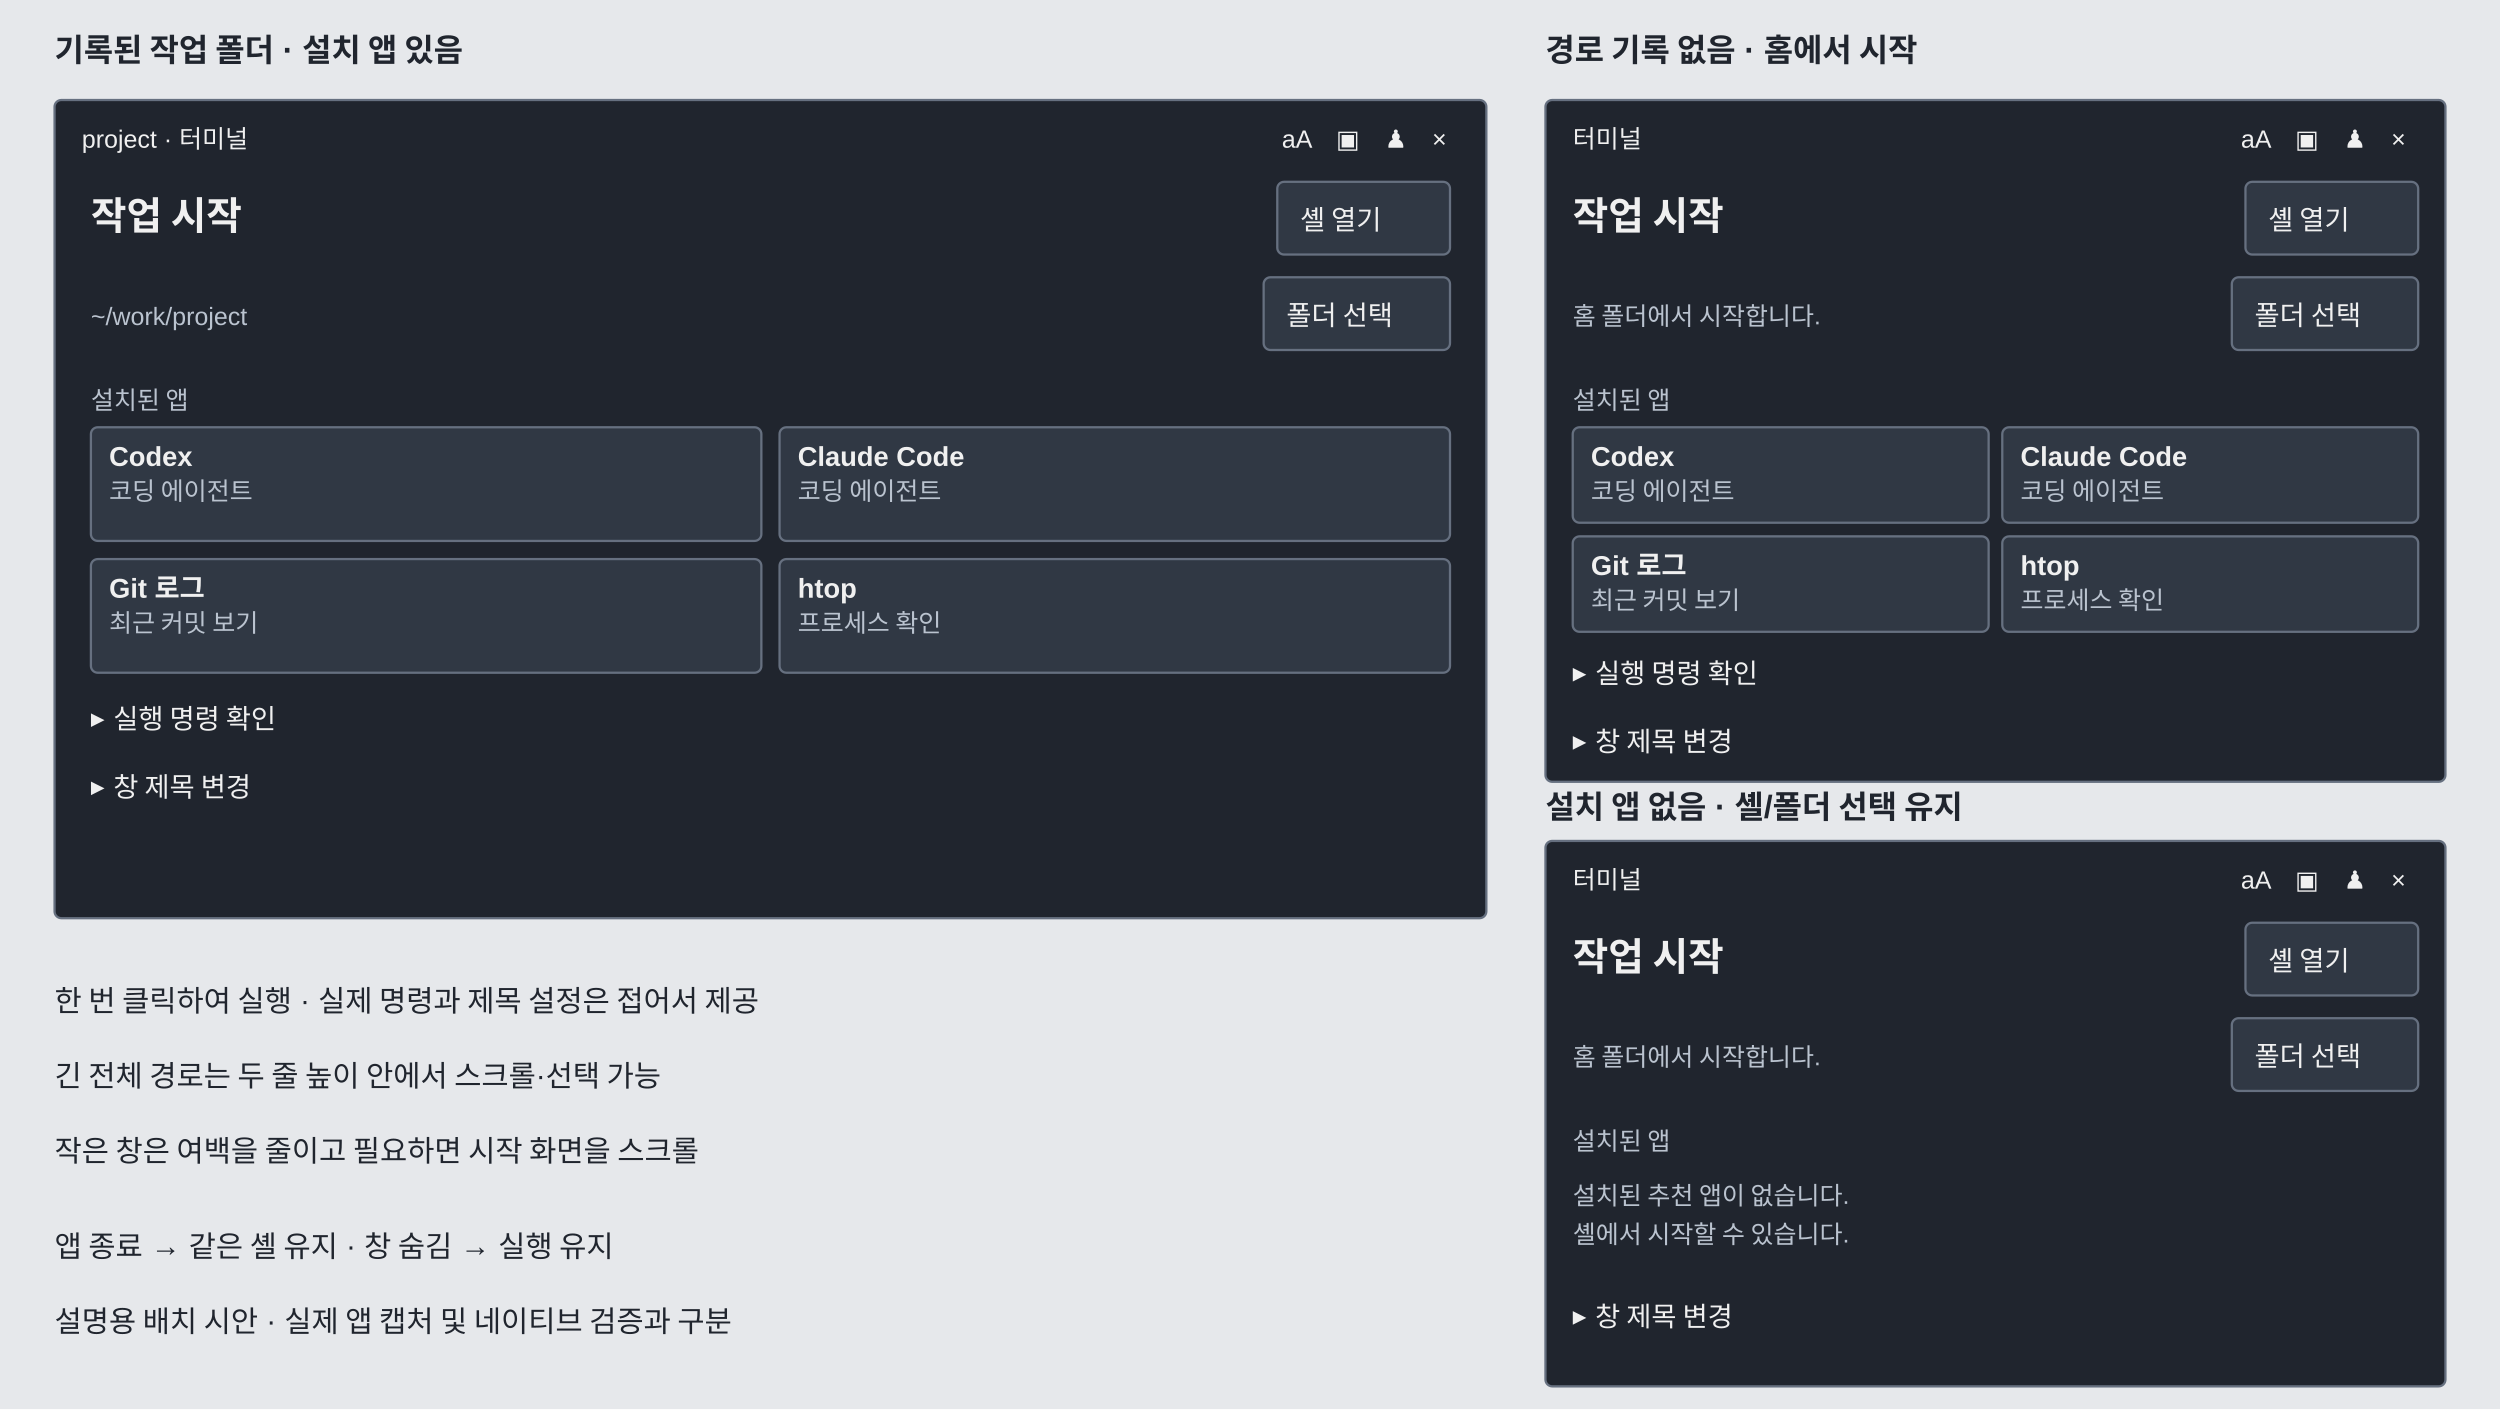
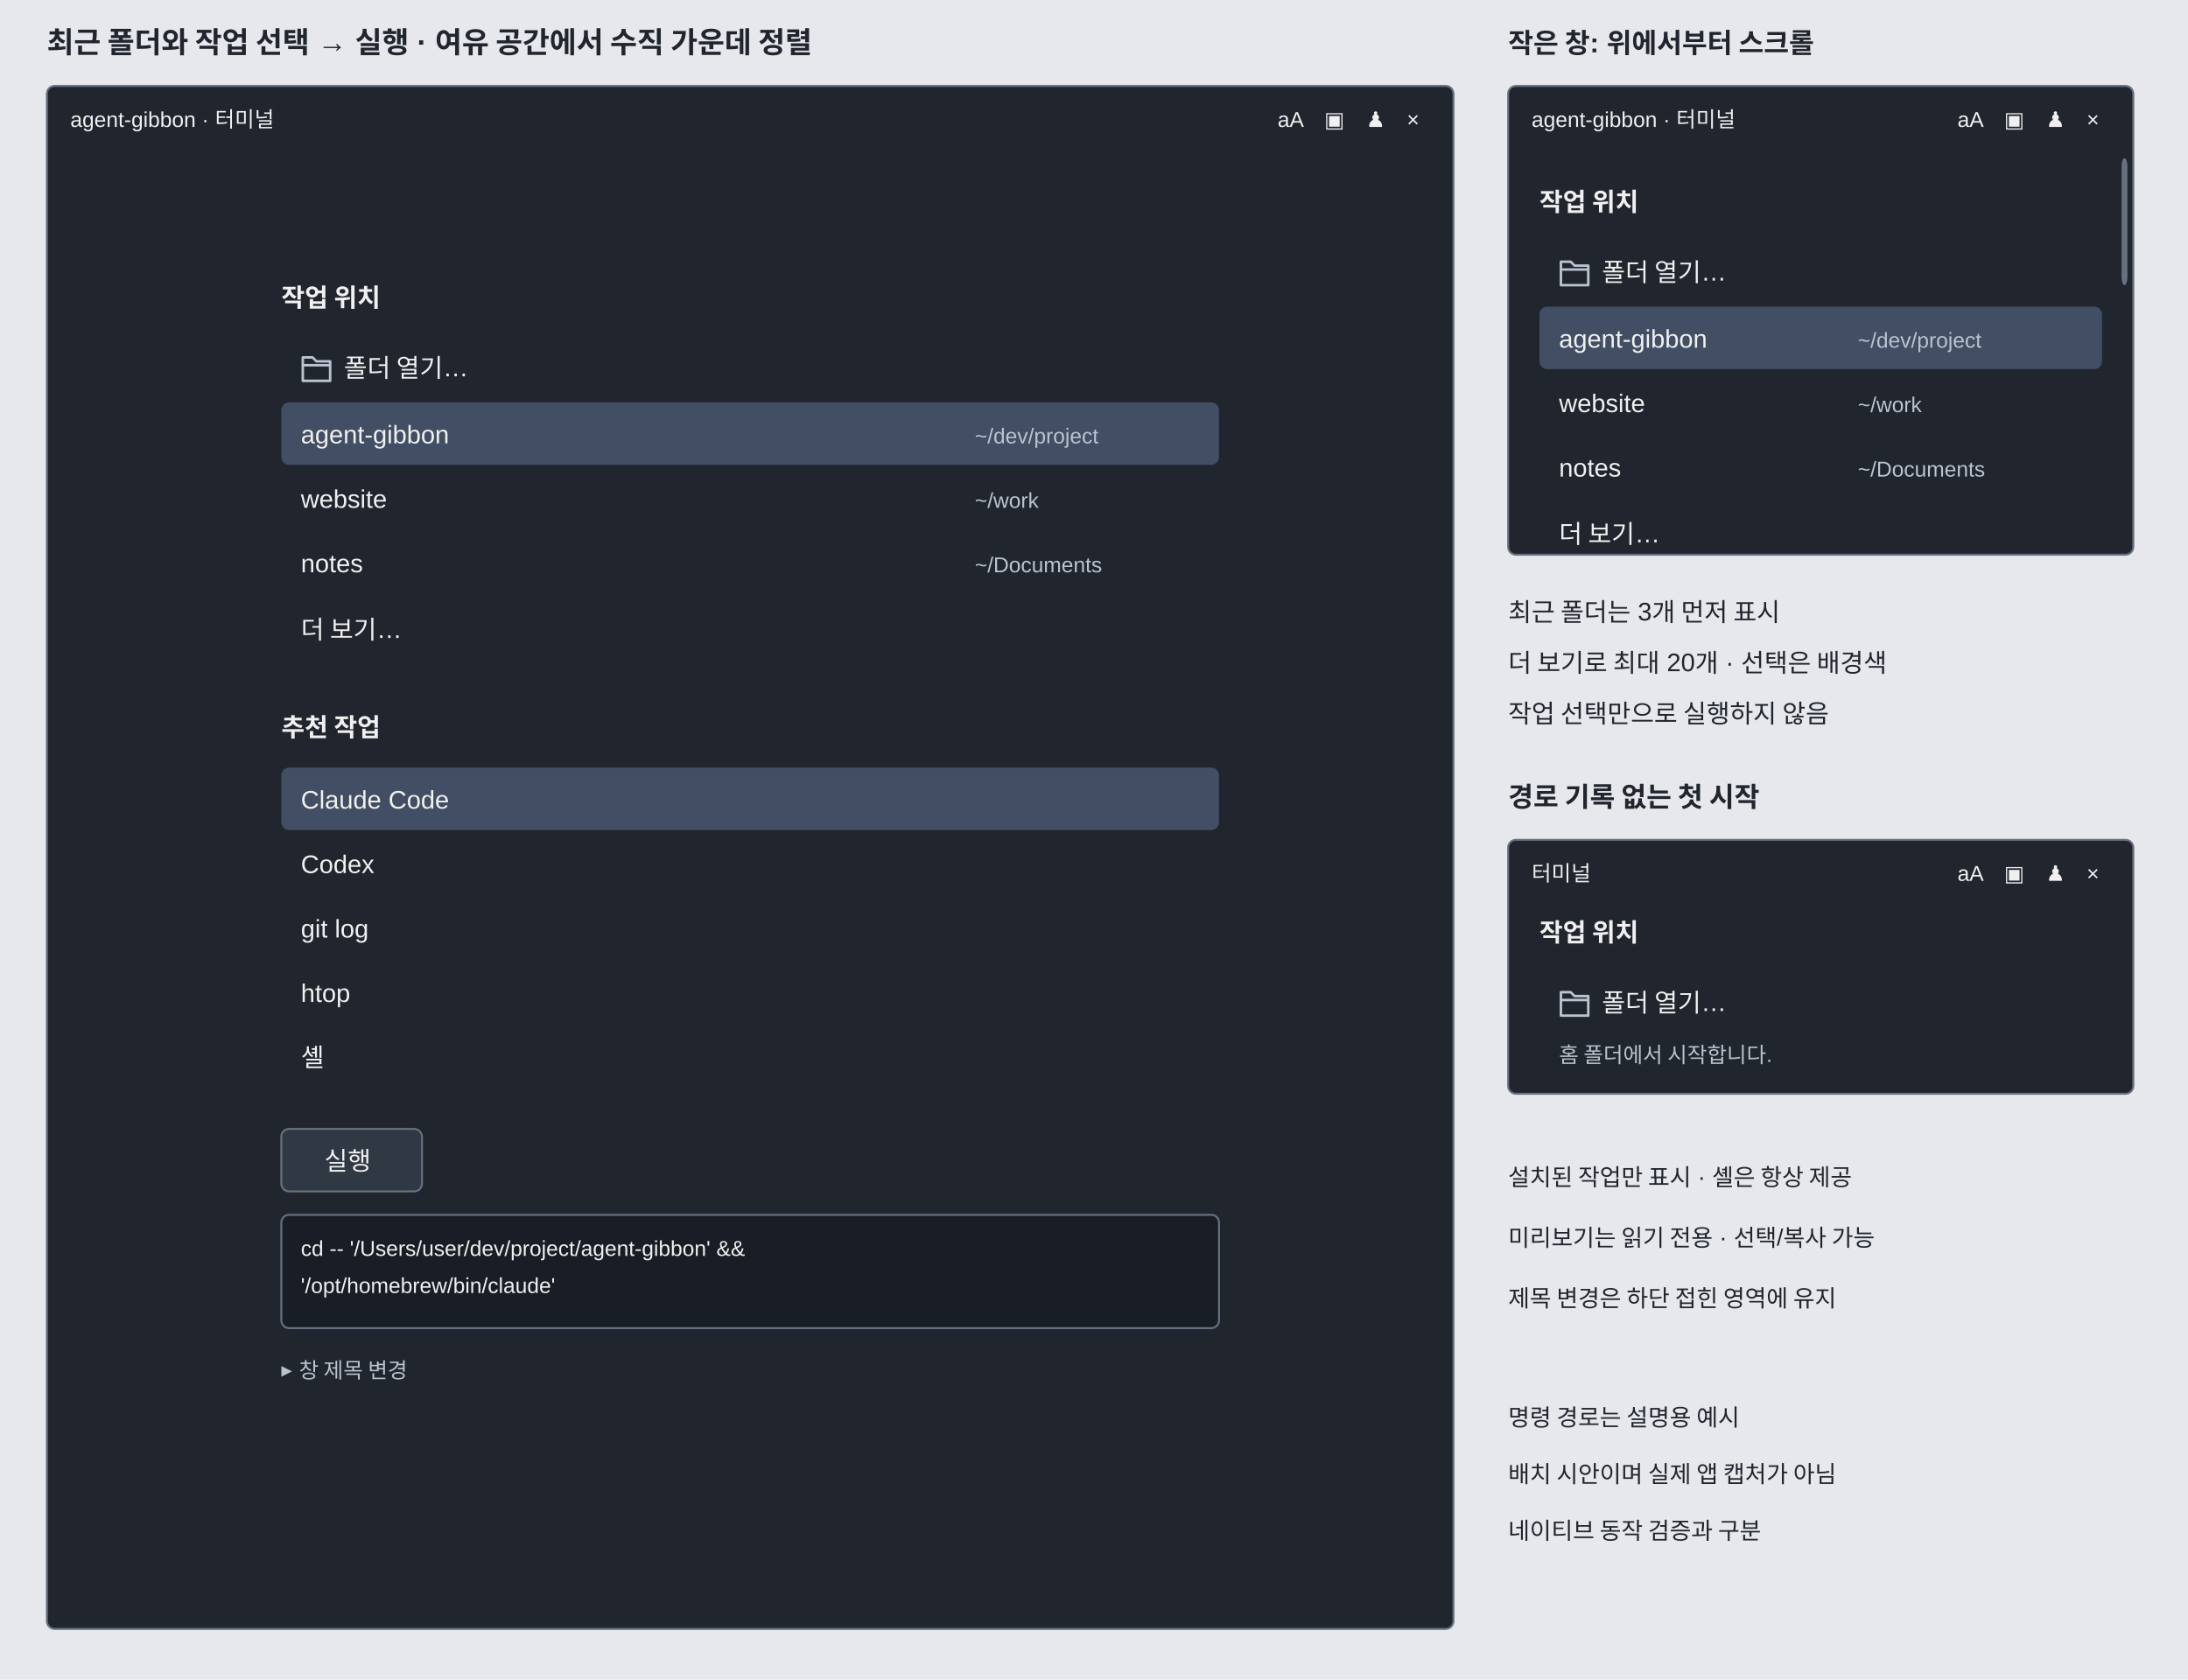
- <svg xmlns="http://www.w3.org/2000/svg" width="1100" height="620" viewBox="0 0 1100 620">
-   <rect width="1100" height="620" fill="#e6e8eb" />
+ <svg xmlns="http://www.w3.org/2000/svg" width="1120" height="860" viewBox="0 0 1120 860">
+   <rect width="1120" height="860" fill="#e6e8eb" />
+   <defs>
+     <clipPath id="small">
+       <rect x="772" y="76" width="320" height="208" />
+     </clipPath>
+   </defs>
  <g font-family="Arial, Apple SD Gothic Neo, sans-serif">
-     <rect x="24" y="44" width="630" height="360" rx="3" fill="#20252e" stroke="#667080" />
-     <text x="36" y="65" font-size="11" fill="#f0f0f0" font-weight="400">project · 터미널</text>
-     <text x="564" y="65" font-size="11" fill="#f0f0f0" font-weight="400">aA　▣　♟　×</text>
-     <text x="40" y="101" font-size="17" fill="#f0f0f0" font-weight="600">작업 시작</text>
-     <rect x="562" y="80" width="76" height="32" rx="3" fill="#303844" stroke="#667080" />
-     <text x="572" y="101" font-size="12" fill="#f0f0f0" font-weight="400">셸 열기</text>
-     <text x="40" y="143" font-size="11" fill="#bac3cf" font-weight="400">~/work/project</text>
-     <rect x="556" y="122" width="82" height="32" rx="3" fill="#303844" stroke="#667080" />
-     <text x="566" y="143" font-size="12" fill="#f0f0f0" font-weight="400">폴더 선택</text>
-     <text x="40" y="180" font-size="11" fill="#bac3cf" font-weight="400">설치된 앱</text>
-     <rect x="40.0" y="188" width="295.0" height="50" rx="3" fill="#303844" stroke="#667080" />
-     <text x="48.0" y="205" font-size="12" fill="#f0f0f0" font-weight="600">Codex</text>
-     <text x="48.0" y="220" font-size="11" fill="#bac3cf" font-weight="400">코딩 에이전트</text>
-     <rect x="343.0" y="188" width="295.0" height="50" rx="3" fill="#303844" stroke="#667080" />
-     <text x="351.0" y="205" font-size="12" fill="#f0f0f0" font-weight="600">Claude Code</text>
-     <text x="351.0" y="220" font-size="11" fill="#bac3cf" font-weight="400">코딩 에이전트</text>
-     <rect x="40.0" y="246" width="295.0" height="50" rx="3" fill="#303844" stroke="#667080" />
-     <text x="48.0" y="263" font-size="12" fill="#f0f0f0" font-weight="600">Git 로그</text>
-     <text x="48.0" y="278" font-size="11" fill="#bac3cf" font-weight="400">최근 커밋 보기</text>
-     <rect x="343.0" y="246" width="295.0" height="50" rx="3" fill="#303844" stroke="#667080" />
-     <text x="351.0" y="263" font-size="12" fill="#f0f0f0" font-weight="600">htop</text>
-     <text x="351.0" y="278" font-size="11" fill="#bac3cf" font-weight="400">프로세스 확인</text>
-     <text x="40" y="320" font-size="12" fill="#f0f0f0" font-weight="400">▸ 실행 명령 확인</text>
-     <text x="40" y="350" font-size="12" fill="#f0f0f0" font-weight="400">▸ 창 제목 변경</text>
-     <rect x="680" y="44" width="396" height="300" rx="3" fill="#20252e" stroke="#667080" />
-     <text x="692" y="65" font-size="11" fill="#f0f0f0" font-weight="400">터미널</text>
-     <text x="986" y="65" font-size="11" fill="#f0f0f0" font-weight="400">aA　▣　♟　×</text>
-     <text x="692" y="101" font-size="17" fill="#f0f0f0" font-weight="600">작업 시작</text>
-     <rect x="988" y="80" width="76" height="32" rx="3" fill="#303844" stroke="#667080" />
-     <text x="998" y="101" font-size="12" fill="#f0f0f0" font-weight="400">셸 열기</text>
-     <text x="692" y="143" font-size="11" fill="#bac3cf" font-weight="400">홈 폴더에서 시작합니다.</text>
-     <rect x="982" y="122" width="82" height="32" rx="3" fill="#303844" stroke="#667080" />
-     <text x="992" y="143" font-size="12" fill="#f0f0f0" font-weight="400">폴더 선택</text>
-     <text x="692" y="180" font-size="11" fill="#bac3cf" font-weight="400">설치된 앱</text>
-     <rect x="692.0" y="188" width="183.0" height="42" rx="3" fill="#303844" stroke="#667080" />
-     <text x="700.0" y="205" font-size="12" fill="#f0f0f0" font-weight="600">Codex</text>
-     <text x="700.0" y="220" font-size="11" fill="#bac3cf" font-weight="400">코딩 에이전트</text>
-     <rect x="881.0" y="188" width="183.0" height="42" rx="3" fill="#303844" stroke="#667080" />
-     <text x="889.0" y="205" font-size="12" fill="#f0f0f0" font-weight="600">Claude Code</text>
-     <text x="889.0" y="220" font-size="11" fill="#bac3cf" font-weight="400">코딩 에이전트</text>
-     <rect x="692.0" y="236" width="183.0" height="42" rx="3" fill="#303844" stroke="#667080" />
-     <text x="700.0" y="253" font-size="12" fill="#f0f0f0" font-weight="600">Git 로그</text>
-     <text x="700.0" y="268" font-size="11" fill="#bac3cf" font-weight="400">최근 커밋 보기</text>
-     <rect x="881.0" y="236" width="183.0" height="42" rx="3" fill="#303844" stroke="#667080" />
-     <text x="889.0" y="253" font-size="12" fill="#f0f0f0" font-weight="600">htop</text>
-     <text x="889.0" y="268" font-size="11" fill="#bac3cf" font-weight="400">프로세스 확인</text>
-     <text x="692" y="300" font-size="12" fill="#f0f0f0" font-weight="400">▸ 실행 명령 확인</text>
-     <text x="692" y="330" font-size="12" fill="#f0f0f0" font-weight="400">▸ 창 제목 변경</text>
-     <rect x="680" y="370" width="396" height="240" rx="3" fill="#20252e" stroke="#667080" />
-     <text x="692" y="391" font-size="11" fill="#f0f0f0" font-weight="400">터미널</text>
-     <text x="986" y="391" font-size="11" fill="#f0f0f0" font-weight="400">aA　▣　♟　×</text>
-     <text x="692" y="427" font-size="17" fill="#f0f0f0" font-weight="600">작업 시작</text>
-     <rect x="988" y="406" width="76" height="32" rx="3" fill="#303844" stroke="#667080" />
-     <text x="998" y="427" font-size="12" fill="#f0f0f0" font-weight="400">셸 열기</text>
-     <text x="692" y="469" font-size="11" fill="#bac3cf" font-weight="400">홈 폴더에서 시작합니다.</text>
-     <rect x="982" y="448" width="82" height="32" rx="3" fill="#303844" stroke="#667080" />
-     <text x="992" y="469" font-size="12" fill="#f0f0f0" font-weight="400">폴더 선택</text>
-     <text x="692" y="506" font-size="11" fill="#bac3cf" font-weight="400">설치된 앱</text>
-     <text x="692" y="530" font-size="11" fill="#bac3cf" font-weight="400">설치된 추천 앱이 없습니다.</text>
-     <text x="692" y="547" font-size="11" fill="#bac3cf" font-weight="400">셸에서 시작할 수 있습니다.</text>
-     <text x="692" y="583" font-size="12" fill="#f0f0f0" font-weight="400">▸ 창 제목 변경</text>
-     <text x="24" y="27" font-size="14" fill="#20252e" font-weight="600">기록된 작업 폴더 · 설치 앱 있음</text>
-     <text x="680" y="27" font-size="14" fill="#20252e" font-weight="600">경로 기록 없음 · 홈에서 시작</text>
-     <text x="680" y="360" font-size="14" fill="#20252e" font-weight="600">설치 앱 없음 · 셸/폴더 선택 유지</text>
-     <text x="24" y="445" font-size="13" fill="#20252e" font-weight="400">한 번 클릭하여 실행 · 실제 명령과 제목 설정은 접어서 제공</text>
-     <text x="24" y="478" font-size="13" fill="#20252e" font-weight="400">긴 전체 경로는 두 줄 높이 안에서 스크롤·선택 가능</text>
-     <text x="24" y="511" font-size="13" fill="#20252e" font-weight="400">작은 창은 여백을 줄이고 필요하면 시작 화면을 스크롤</text>
-     <text x="24" y="553" font-size="13" fill="#20252e" font-weight="400">앱 종료 → 같은 셸 유지 · 창 숨김 → 실행 유지</text>
-     <text x="24" y="586" font-size="13" fill="#20252e" font-weight="400">설명용 배치 시안 · 실제 앱 캡처 및 네이티브 검증과 구분</text>
+     <text x="24" y="27" font-size="15" fill="#20252e" font-weight="600">최근 폴더와 작업 선택 → 실행 · 여유 공간에서 수직 가운데 정렬</text>
+     <rect x="24" y="44" width="720" height="790" rx="4" fill="#20252e" stroke="#667080" />
+     <text x="36" y="65" font-size="11" fill="#f0f0f0" font-weight="400">agent-gibbon · 터미널</text>
+     <text x="654" y="65" font-size="11" fill="#f0f0f0" font-weight="400">aA　▣　♟　×</text>
+     <text x="144" y="157" font-size="13" fill="#f0f0f0" font-weight="600">작업 위치</text>
+     <path transform="translate(154,180)" d="M1 3h5l2 2h7v10H1Z M1 7h14" fill="none" stroke="#bac3cf" stroke-width="1.3" stroke-linejoin="round" />
+     <text x="176" y="193" font-size="13" fill="#f0f0f0" font-weight="400">폴더 열기…</text>
+     <rect x="144" y="206" width="480" height="32" rx="4" fill="#414e63" stroke="none" />
+     <text x="154" y="227" font-size="13" fill="#f0f0f0" font-weight="400">agent-gibbon</text>
+     <text x="499" y="227" font-size="11" fill="#bac3cf" font-weight="400">~/dev/project</text>
+     <text x="154" y="260" font-size="13" fill="#f0f0f0" font-weight="400">website</text>
+     <text x="499" y="260" font-size="11" fill="#bac3cf" font-weight="400">~/work</text>
+     <text x="154" y="293" font-size="13" fill="#f0f0f0" font-weight="400">notes</text>
+     <text x="499" y="293" font-size="11" fill="#bac3cf" font-weight="400">~/Documents</text>
+     <text x="154" y="327" font-size="13" fill="#f0f0f0" font-weight="400">더 보기…</text>
+     <text x="144" y="377" font-size="13" fill="#f0f0f0" font-weight="600">추천 작업</text>
+     <rect x="144" y="393" width="480" height="32" rx="4" fill="#414e63" stroke="none" />
+     <text x="154" y="414" font-size="13" fill="#f0f0f0" font-weight="400">Claude Code</text>
+     <text x="154" y="447" font-size="13" fill="#f0f0f0" font-weight="400">Codex</text>
+     <text x="154" y="480" font-size="13" fill="#f0f0f0" font-weight="400">git log</text>
+     <text x="154" y="513" font-size="13" fill="#f0f0f0" font-weight="400">htop</text>
+     <text x="154" y="546" font-size="13" fill="#f0f0f0" font-weight="400">셸</text>
+     <rect x="144" y="578" width="72" height="32" rx="4" fill="#303844" stroke="#667080" />
+     <text x="166" y="599" font-size="13" fill="#f0f0f0" font-weight="400">실행</text>
+     <rect x="144" y="622" width="480" height="58" rx="4" fill="#191e26" stroke="#667080" />
+     <text x="154" y="643" font-size="11" fill="#f0f0f0" font-weight="400">cd -- '/Users/user/dev/project/agent-gibbon' &amp;&amp;</text>
+     <text x="154" y="662" font-size="11" fill="#f0f0f0" font-weight="400">'/opt/homebrew/bin/claude'</text>
+     <text x="144" y="705" font-size="11" fill="#bac3cf" font-weight="400">▸ 창 제목 변경</text>
+     <text x="772" y="27" font-size="14" fill="#20252e" font-weight="600">작은 창: 위에서부터 스크롤</text>
+     <rect x="772" y="44" width="320" height="240" rx="4" fill="#20252e" stroke="#667080" />
+     <text x="784" y="65" font-size="11" fill="#f0f0f0" font-weight="400">agent-gibbon · 터미널</text>
+     <text x="1002" y="65" font-size="11" fill="#f0f0f0" font-weight="400">aA　▣　♟　×</text>
+     <g clip-path="url(#small)">
+       <text x="788" y="108" font-size="13" fill="#f0f0f0" font-weight="600">작업 위치</text>
+       <path transform="translate(798,131)" d="M1 3h5l2 2h7v10H1Z M1 7h14" fill="none" stroke="#bac3cf" stroke-width="1.3" stroke-linejoin="round" />
+       <text x="820" y="144" font-size="13" fill="#f0f0f0" font-weight="400">폴더 열기…</text>
+       <rect x="788" y="157" width="288" height="32" rx="4" fill="#414e63" stroke="none" />
+       <text x="798" y="178" font-size="13" fill="#f0f0f0" font-weight="400">agent-gibbon</text>
+       <text x="951" y="178" font-size="11" fill="#bac3cf" font-weight="400">~/dev/project</text>
+       <text x="798" y="211" font-size="13" fill="#f0f0f0" font-weight="400">website</text>
+       <text x="951" y="211" font-size="11" fill="#bac3cf" font-weight="400">~/work</text>
+       <text x="798" y="244" font-size="13" fill="#f0f0f0" font-weight="400">notes</text>
+       <text x="951" y="244" font-size="11" fill="#bac3cf" font-weight="400">~/Documents</text>
+       <text x="798" y="278" font-size="13" fill="#f0f0f0" font-weight="400">더 보기…</text>
+       <text x="788" y="328" font-size="13" fill="#f0f0f0" font-weight="600">추천 작업</text>
+       <rect x="788" y="344" width="288" height="32" rx="4" fill="#414e63" stroke="none" />
+       <text x="798" y="365" font-size="13" fill="#f0f0f0" font-weight="400">Claude Code</text>
+       <text x="798" y="398" font-size="13" fill="#f0f0f0" font-weight="400">Codex</text>
+       <text x="798" y="431" font-size="13" fill="#f0f0f0" font-weight="400">git log</text>
+       <text x="798" y="464" font-size="13" fill="#f0f0f0" font-weight="400">htop</text>
+       <text x="798" y="497" font-size="13" fill="#f0f0f0" font-weight="400">셸</text>
+       <rect x="788" y="529" width="72" height="32" rx="4" fill="#303844" stroke="#667080" />
+       <text x="810" y="550" font-size="13" fill="#f0f0f0" font-weight="400">실행</text>
+       <rect x="788" y="573" width="288" height="58" rx="4" fill="#191e26" stroke="#667080" />
+       <text x="798" y="594" font-size="11" fill="#f0f0f0" font-weight="400">cd -- '/Users/user/dev/project/agent-gibbon' &amp;&amp;</text>
+       <text x="798" y="613" font-size="11" fill="#f0f0f0" font-weight="400">'/opt/homebrew/bin/claude'</text>
+       <text x="788" y="656" font-size="11" fill="#bac3cf" font-weight="400">▸ 창 제목 변경</text>
+     </g>
+     <rect x="1086" y="81" width="3" height="65" rx="4" fill="#667080" stroke="none" />
+     <text x="772" y="318" font-size="13" fill="#20252e" font-weight="400">최근 폴더는 3개 먼저 표시</text>
+     <text x="772" y="344" font-size="13" fill="#20252e" font-weight="400">더 보기로 최대 20개 · 선택은 배경색</text>
+     <text x="772" y="370" font-size="13" fill="#20252e" font-weight="400">작업 선택만으로 실행하지 않음</text>
+     <text x="772" y="413" font-size="14" fill="#20252e" font-weight="600">경로 기록 없는 첫 시작</text>
+     <rect x="772" y="430" width="320" height="130" rx="4" fill="#20252e" stroke="#667080" />
+     <text x="784" y="451" font-size="11" fill="#f0f0f0" font-weight="400">터미널</text>
+     <text x="1002" y="451" font-size="11" fill="#f0f0f0" font-weight="400">aA　▣　♟　×</text>
+     <text x="788" y="482" font-size="13" fill="#f0f0f0" font-weight="600">작업 위치</text>
+     <path transform="translate(798,505)" d="M1 3h5l2 2h7v10H1Z M1 7h14" fill="none" stroke="#bac3cf" stroke-width="1.3" stroke-linejoin="round" />
+     <text x="820" y="518" font-size="13" fill="#f0f0f0" font-weight="400">폴더 열기…</text>
+     <text x="798" y="544" font-size="11" fill="#bac3cf" font-weight="400">홈 폴더에서 시작합니다.</text>
+     <text x="772" y="607" font-size="12" fill="#20252e" font-weight="400">설치된 작업만 표시 · 셸은 항상 제공</text>
+     <text x="772" y="638" font-size="12" fill="#20252e" font-weight="400">미리보기는 읽기 전용 · 선택/복사 가능</text>
+     <text x="772" y="669" font-size="12" fill="#20252e" font-weight="400">제목 변경은 하단 접힌 영역에 유지</text>
+     <text x="772" y="730" font-size="12" fill="#20252e" font-weight="400">명령 경로는 설명용 예시</text>
+     <text x="772" y="759" font-size="12" fill="#20252e" font-weight="400">배치 시안이며 실제 앱 캡처가 아님</text>
+     <text x="772" y="788" font-size="12" fill="#20252e" font-weight="400">네이티브 동작 검증과 구분</text>
  </g>
</svg>
